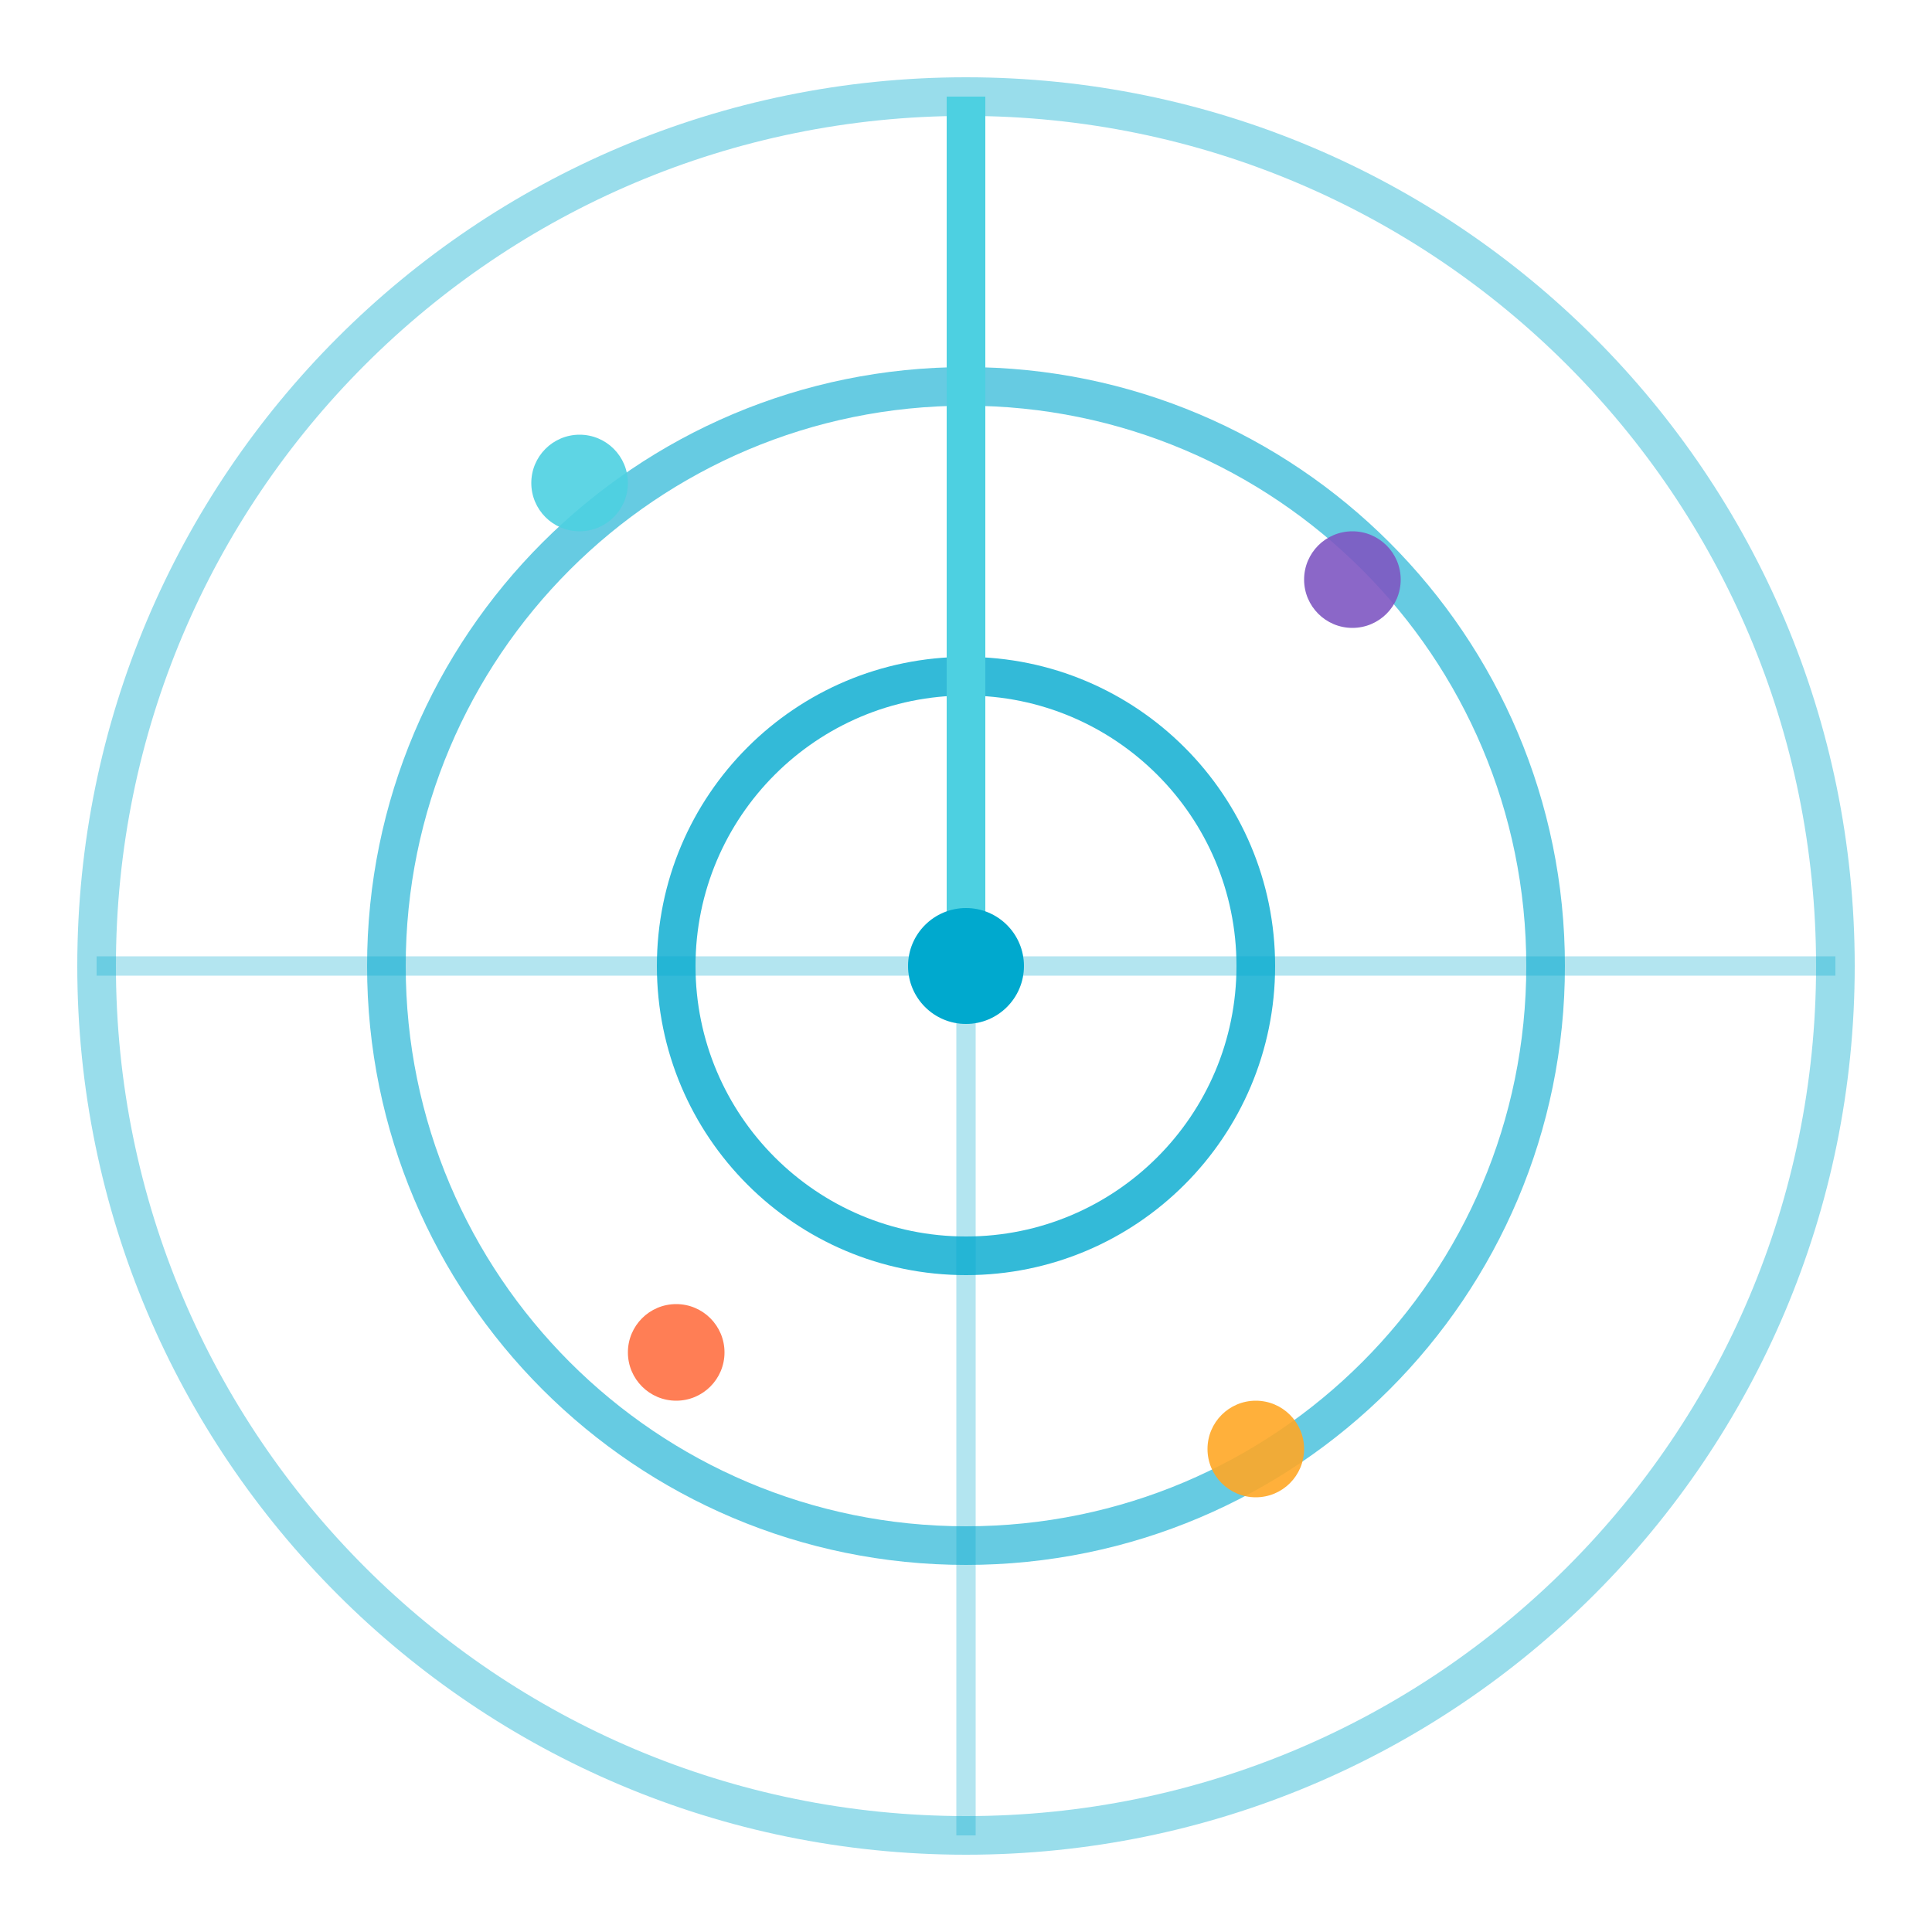
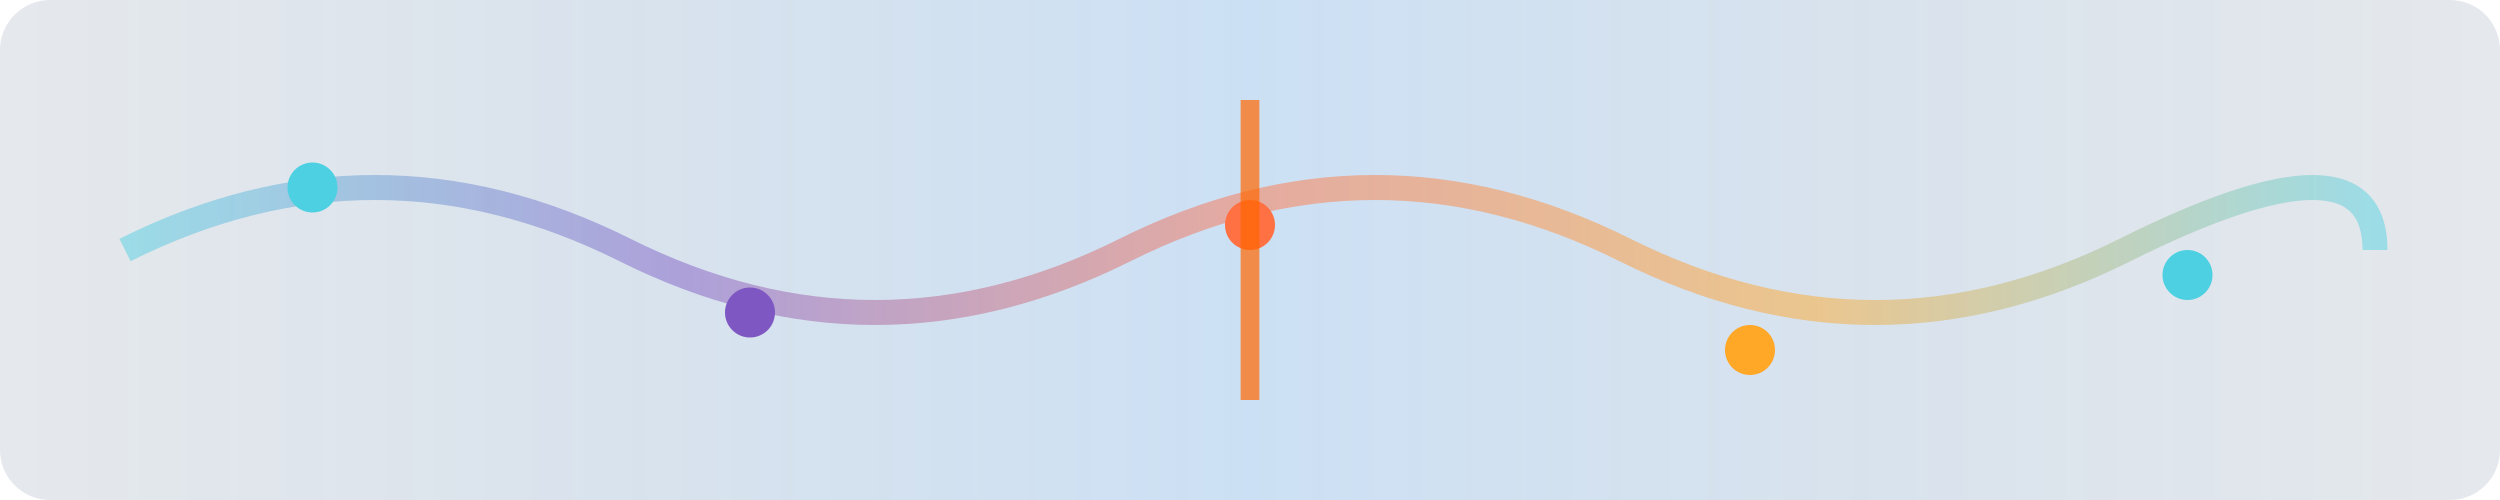
- <svg xmlns="http://www.w3.org/2000/svg" viewBox="0 0 100 100" width="100" height="100">
-   <circle cx="50" cy="50" r="45" fill="none" stroke="#00a9ce" stroke-width="2" opacity="0.4" />
-   <circle cx="50" cy="50" r="30" fill="none" stroke="#00a9ce" stroke-width="2" opacity="0.6" />
-   <circle cx="50" cy="50" r="15" fill="none" stroke="#00a9ce" stroke-width="2" opacity="0.8" />
-   <line x1="50" y1="5" x2="50" y2="95" stroke="#00a9ce" stroke-width="1" opacity="0.3" />
-   <line x1="5" y1="50" x2="95" y2="50" stroke="#00a9ce" stroke-width="1" opacity="0.3" />
-   <line x1="50" y1="50" x2="50" y2="5" stroke="#4dd0e1" stroke-width="2">
-     <animateTransform attributeName="transform" type="rotate" from="0 50 50" to="360 50 50" dur="4s" repeatCount="indefinite" />
+ <svg xmlns="http://www.w3.org/2000/svg" viewBox="0 0 200 40" width="200" height="40">
+   <defs>
+     <linearGradient id="bgGradient" x1="0%" y1="0%" x2="100%" y2="0%">
+       <stop offset="0%" style="stop-color:#002147;stop-opacity:0.1" />
+       <stop offset="50%" style="stop-color:#0066CC;stop-opacity:0.2" />
+       <stop offset="100%" style="stop-color:#002147;stop-opacity:0.1" />
+     </linearGradient>
+     <linearGradient id="waveGradient" x1="0%" y1="0%" x2="100%" y2="0%">
+       <stop offset="0%" style="stop-color:#4dd0e1;stop-opacity:0.8" />
+       <stop offset="25%" style="stop-color:#7e57c2;stop-opacity:0.8" />
+       <stop offset="50%" style="stop-color:#ff7043;stop-opacity:0.8" />
+       <stop offset="75%" style="stop-color:#ffa726;stop-opacity:0.8" />
+       <stop offset="100%" style="stop-color:#4dd0e1;stop-opacity:0.8" />
+     </linearGradient>
+   </defs>
+   <rect width="200" height="40" fill="url(#bgGradient)" rx="4" />
+   <path d="M 10 20 Q 30 10, 50 20 T 90 20 T 130 20 T 170 20 T 190 20" stroke="url(#waveGradient)" stroke-width="2" fill="none" opacity="0.6">
+     <animate attributeName="d" values="M 10 20 Q 30 10, 50 20 T 90 20 T 130 20 T 170 20 T 190 20;                      M 10 20 Q 30 30, 50 20 T 90 20 T 130 20 T 170 20 T 190 20;                      M 10 20 Q 30 10, 50 20 T 90 20 T 130 20 T 170 20 T 190 20" dur="3s" repeatCount="indefinite" />
+   </path>
+   <circle cx="25" cy="15" r="2" fill="#4dd0e1">
+     <animate attributeName="opacity" values="0.3;1;0.3" dur="2s" repeatCount="indefinite" />
+   </circle>
+   <circle cx="60" cy="25" r="2" fill="#7e57c2">
+     <animate attributeName="opacity" values="0.3;1;0.3" dur="2.5s" repeatCount="indefinite" />
+   </circle>
+   <circle cx="100" cy="18" r="2" fill="#ff7043">
+     <animate attributeName="opacity" values="0.3;1;0.3" dur="2.2s" repeatCount="indefinite" />
+   </circle>
+   <circle cx="140" cy="28" r="2" fill="#ffa726">
+     <animate attributeName="opacity" values="0.3;1;0.3" dur="2.8s" repeatCount="indefinite" />
+   </circle>
+   <circle cx="175" cy="22" r="2" fill="#4dd0e1">
+     <animate attributeName="opacity" values="0.3;1;0.3" dur="3s" repeatCount="indefinite" />
+   </circle>
+   <line x1="100" y1="8" x2="100" y2="32" stroke="#FF6600" stroke-width="1.5" opacity="0.7">
+     <animate attributeName="x1" values="10;190;10" dur="4s" repeatCount="indefinite" />
+     <animate attributeName="x2" values="10;190;10" dur="4s" repeatCount="indefinite" />
  </line>
-   <circle cx="50" cy="50" r="3" fill="#00a9ce" />
-   <circle cx="30" cy="25" r="2.5" fill="#4dd0e1" opacity="0.9" />
-   <circle cx="70" cy="30" r="2.5" fill="#7e57c2" opacity="0.9" />
-   <circle cx="35" cy="70" r="2.5" fill="#ff7043" opacity="0.9" />
-   <circle cx="65" cy="75" r="2.5" fill="#ffa726" opacity="0.9" />
</svg>
